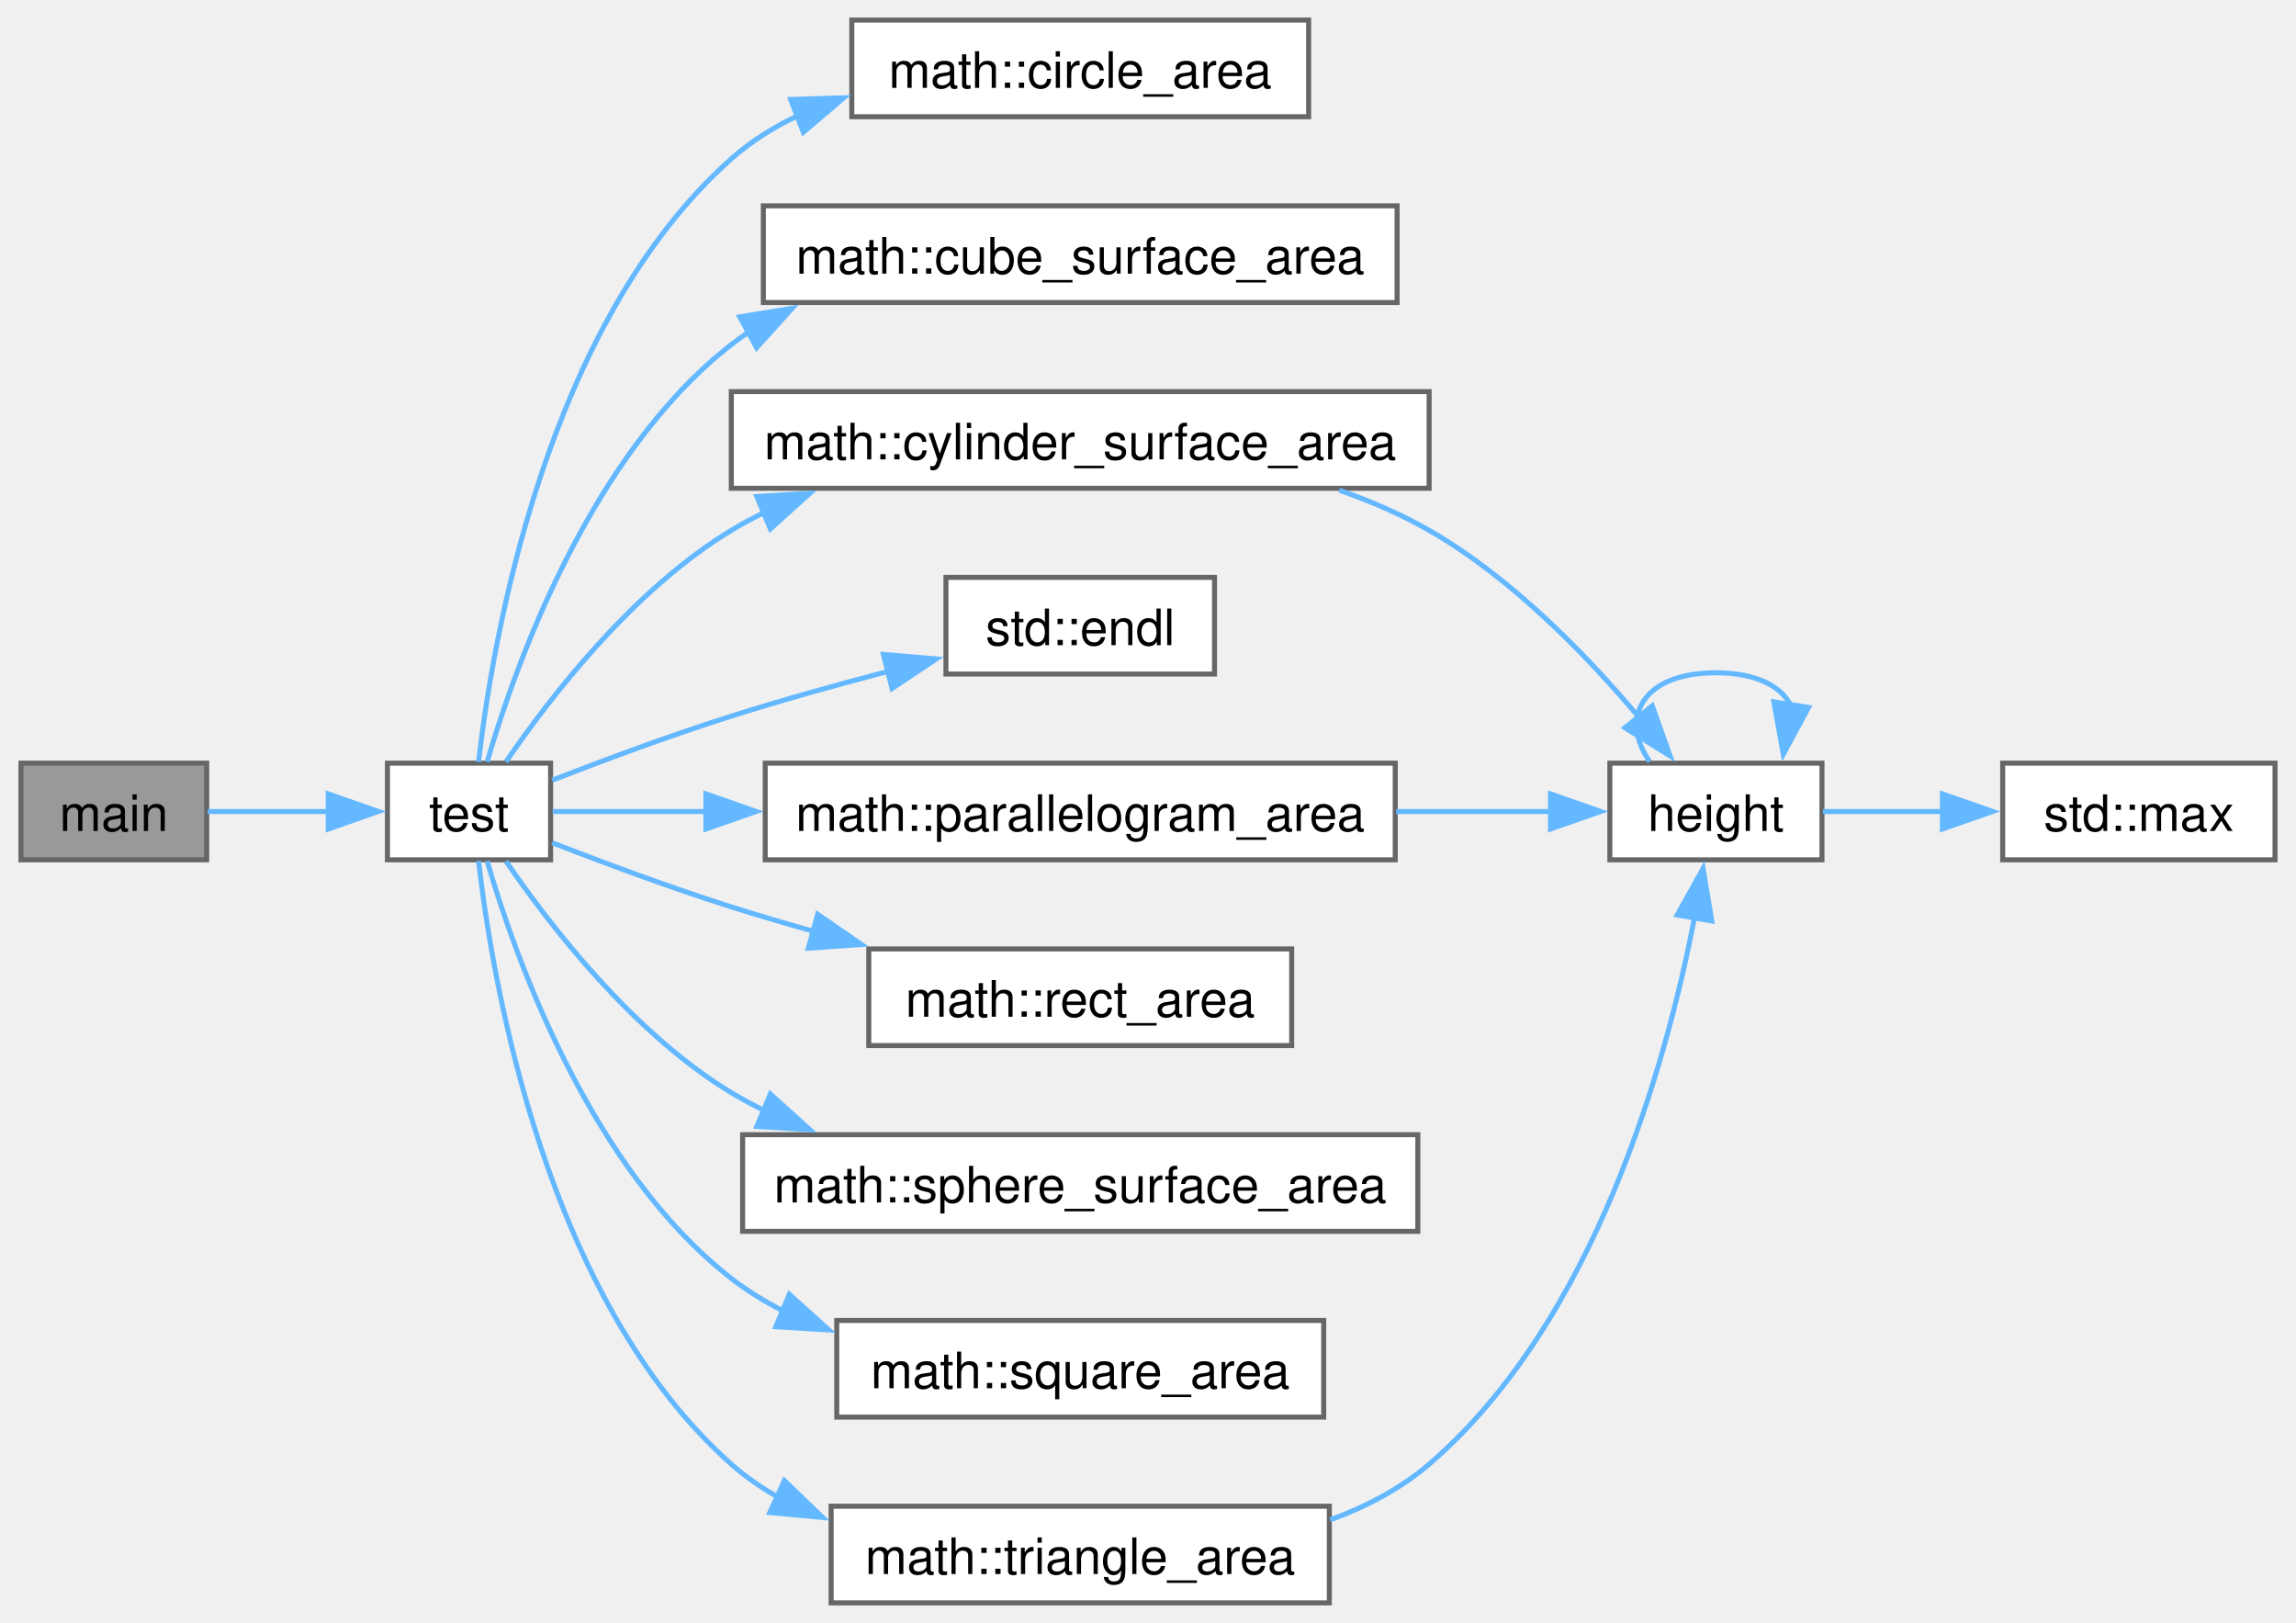
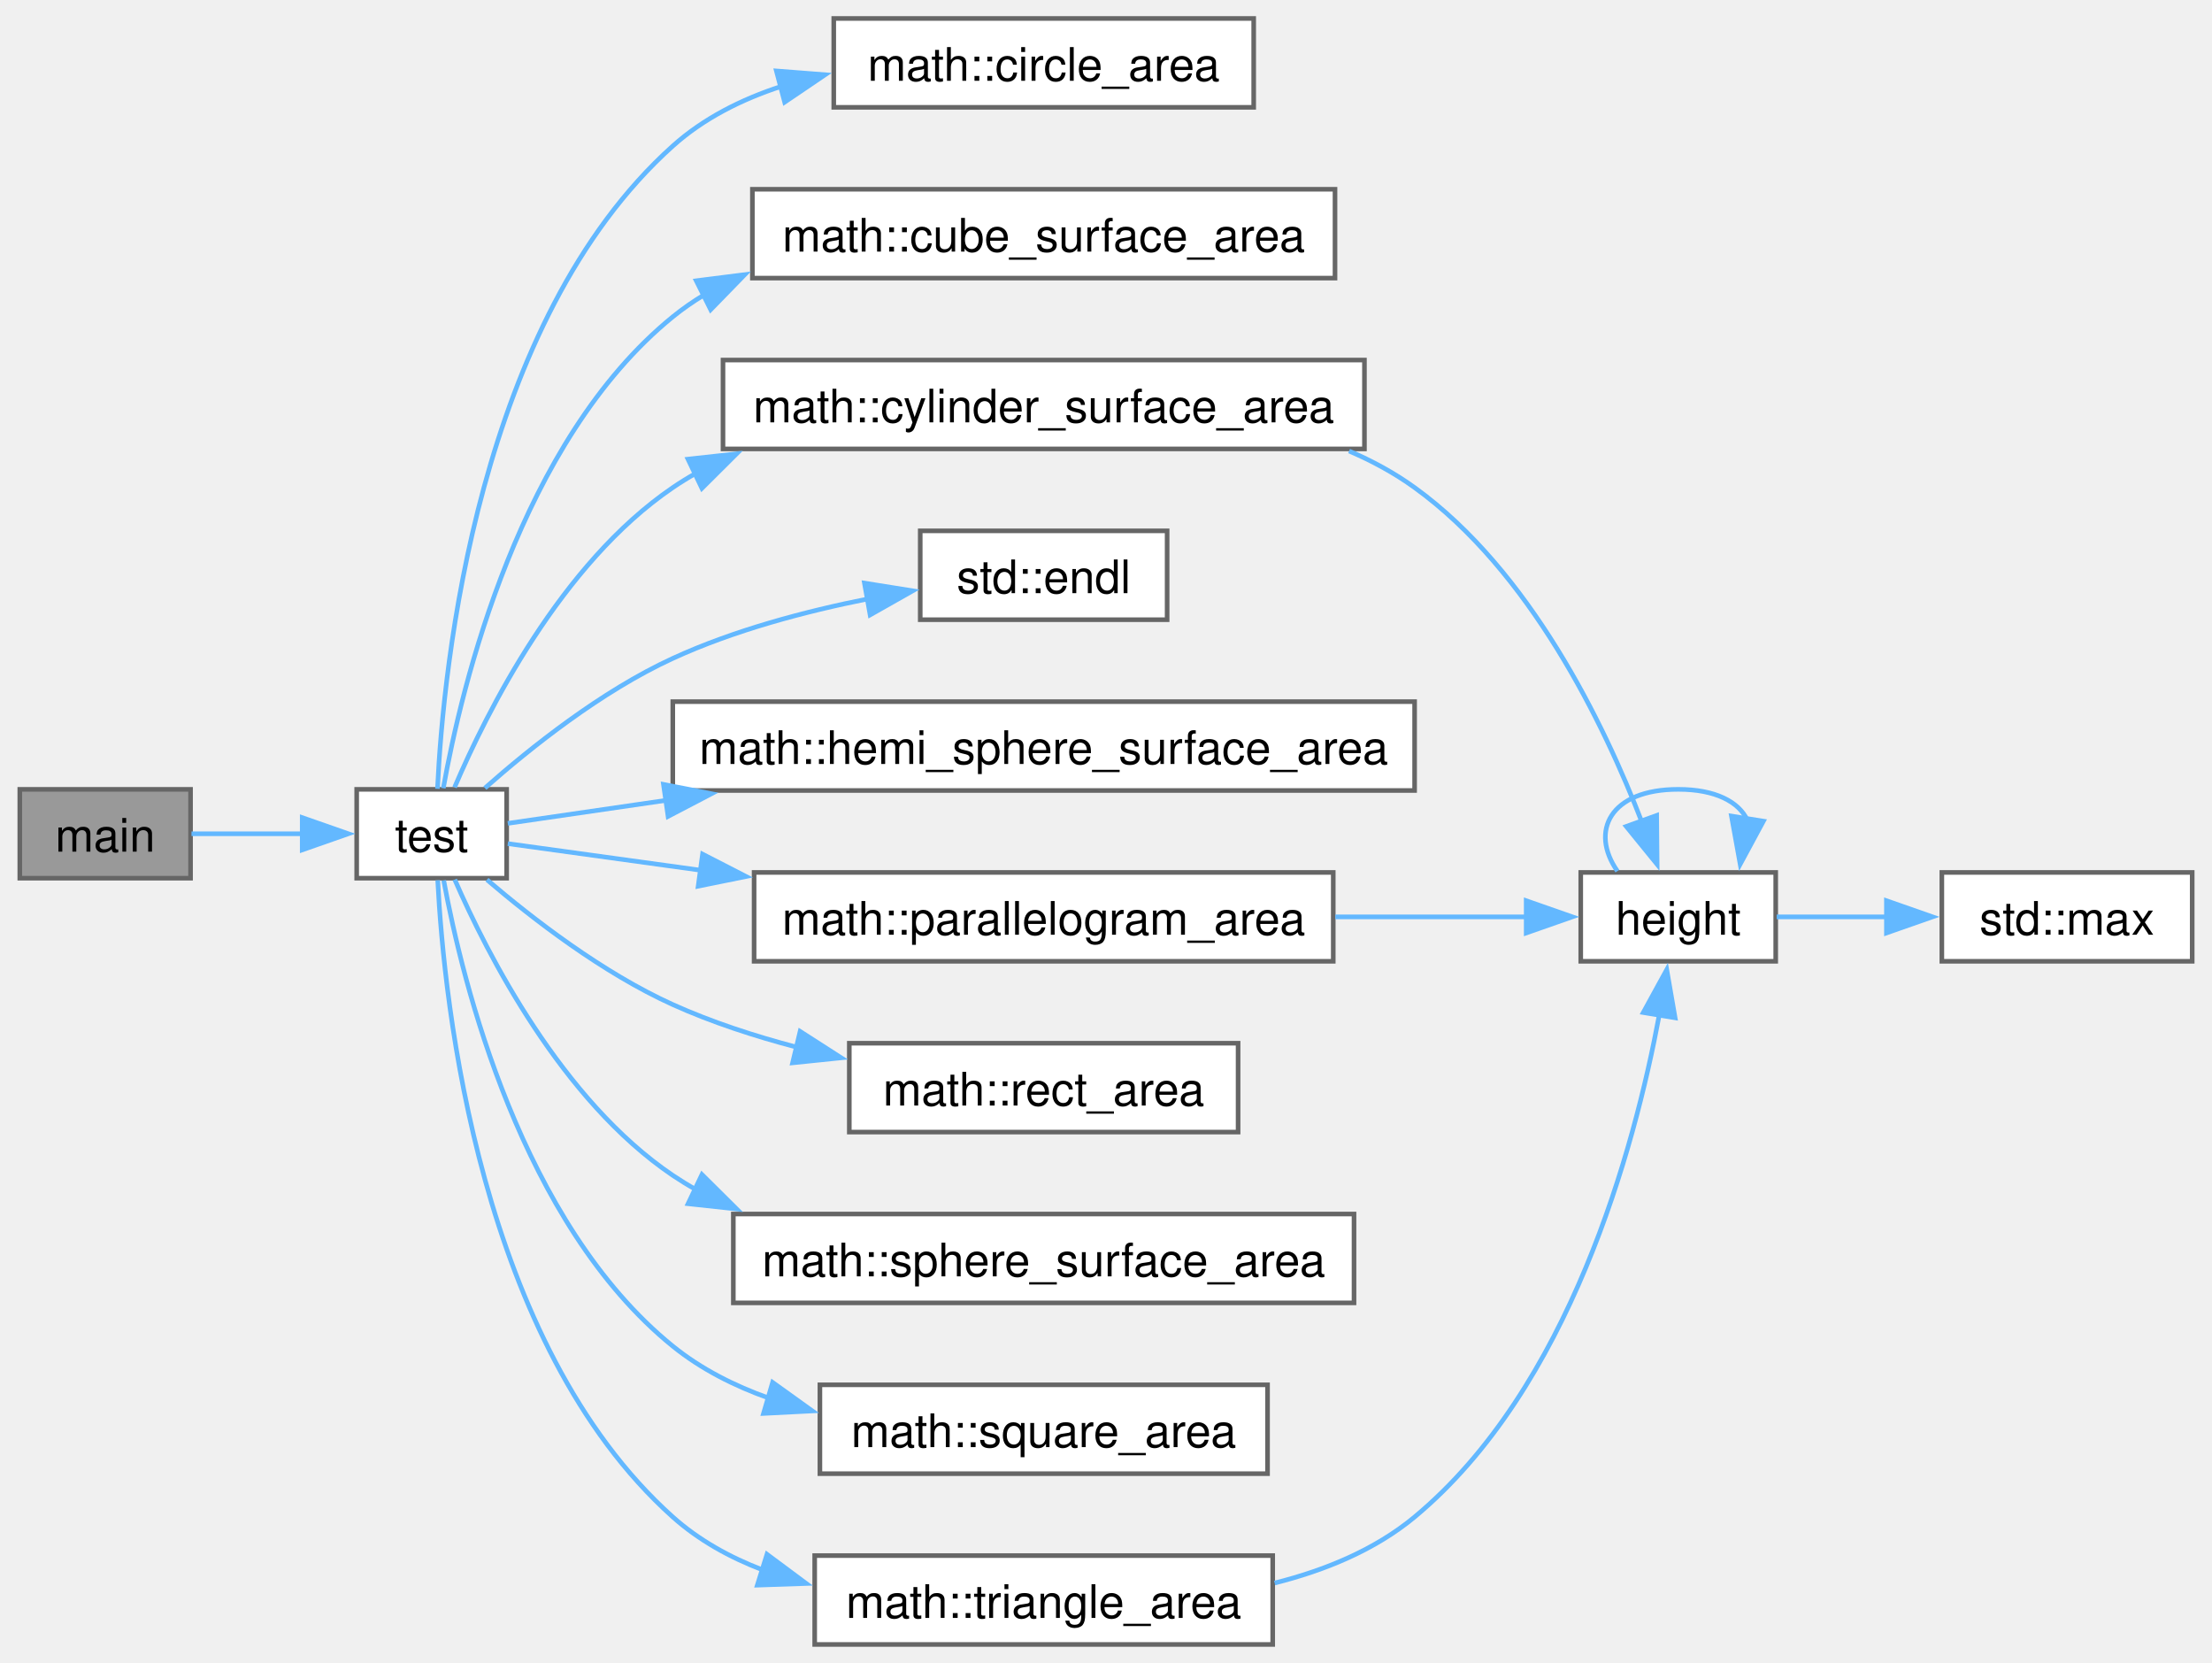
- <svg xmlns="http://www.w3.org/2000/svg" xmlns:xlink="http://www.w3.org/1999/xlink" width="457pt" height="323pt" viewBox="0.00 0.00 457.00 323.25">
-   <g id="graph0" class="graph" transform="scale(1 1) rotate(0) translate(4 319.25)">
+ <svg xmlns="http://www.w3.org/2000/svg" xmlns:xlink="http://www.w3.org/1999/xlink" width="479pt" height="360pt" viewBox="0.00 0.00 478.75 360.25">
+   <g id="graph0" class="graph" transform="scale(1 1) rotate(0) translate(4 356.25)">
    <g id="Node000001" class="node">
      <g id="a_Node000001">
        <a xlink:title="Main function.">
-           <polygon fill="#999999" stroke="#666666" points="37,-167.25 0,-167.25 0,-148 37,-148 37,-167.25" />
-           <text text-anchor="middle" x="18.5" y="-153.75" font-family="Helvetica,sans-Serif" font-size="10.00">main</text>
+           <polygon fill="#999999" stroke="#666666" points="37,-185.25 0,-185.25 0,-166 37,-166 37,-185.25" />
+           <text text-anchor="middle" x="18.5" y="-171.75" font-family="Helvetica,sans-Serif" font-size="10.00">main</text>
        </a>
      </g>
    </g>
    <g id="Node000002" class="node">
      <g id="a_Node000002">
        <a xlink:href="../../dc/d82/area_8cpp.html#aa8dca7b867074164d5f45b0f3851269d" target="_top" xlink:title="Self-test implementations.">
-           <polygon fill="white" stroke="#666666" points="105.5,-167.25 73,-167.25 73,-148 105.5,-148 105.5,-167.25" />
-           <text text-anchor="middle" x="89.25" y="-153.75" font-family="Helvetica,sans-Serif" font-size="10.00">test</text>
+           <polygon fill="white" stroke="#666666" points="105.5,-185.25 73,-185.25 73,-166 105.5,-166 105.5,-185.25" />
+           <text text-anchor="middle" x="89.25" y="-171.75" font-family="Helvetica,sans-Serif" font-size="10.00">test</text>
        </a>
      </g>
    </g>
    <g id="edge1_Node000001_Node000002" class="edge">
      <g id="a_edge1_Node000001_Node000002">
        <a xlink:title=" ">
-           <path fill="none" stroke="#63b8ff" d="M37.2,-157.62C44.58,-157.62 53.31,-157.62 61.45,-157.62" />
-           <polygon fill="#63b8ff" stroke="#63b8ff" points="61.2,-161.13 71.2,-157.63 61.2,-154.13 61.2,-161.13" />
+           <path fill="none" stroke="#63b8ff" d="M37.2,-175.62C44.58,-175.62 53.31,-175.62 61.45,-175.62" />
+           <polygon fill="#63b8ff" stroke="#63b8ff" points="61.2,-179.13 71.2,-175.63 61.2,-172.13 61.2,-179.13" />
        </a>
      </g>
    </g>
    <g id="Node000003" class="node">
      <g id="a_Node000003">
        <a xlink:href="../../dd/d47/namespacemath.html#a40e36c67da78d2131408c57ee091ad75" target="_top" xlink:title="area of a circle (pi">
-           <polygon fill="white" stroke="#666666" points="256.5,-315.25 165.5,-315.25 165.5,-296 256.5,-296 256.5,-315.25" />
-           <text text-anchor="middle" x="211" y="-301.75" font-family="Helvetica,sans-Serif" font-size="10.00">math::circle_area</text>
+           <polygon fill="white" stroke="#666666" points="267.38,-352.25 176.38,-352.25 176.38,-333 267.38,-333 267.38,-352.25" />
+           <text text-anchor="middle" x="221.88" y="-338.75" font-family="Helvetica,sans-Serif" font-size="10.00">math::circle_area</text>
        </a>
      </g>
    </g>
    <g id="edge2_Node000002_Node000003" class="edge">
      <g id="a_edge2_Node000002_Node000003">
        <a xlink:title=" ">
-           <path fill="none" stroke="#63b8ff" d="M91.15,-167.47C93.92,-191.72 104.49,-254.76 141.5,-287.62 145.49,-291.16 150.08,-294.02 154.98,-296.32" />
-           <polygon fill="#63b8ff" stroke="#63b8ff" points="153.32,-299.44 163.91,-299.77 155.84,-292.91 153.32,-299.44" />
+           <path fill="none" stroke="#63b8ff" d="M90.51,-185.37C91.78,-212.01 99.15,-286.63 141.5,-324.62 148.16,-330.6 156.37,-334.72 164.97,-337.53" />
+           <polygon fill="#63b8ff" stroke="#63b8ff" points="163.95,-340.88 174.51,-340.06 165.74,-334.12 163.95,-340.88" />
        </a>
      </g>
    </g>
    <g id="Node000004" class="node">
      <g id="a_Node000004">
        <a xlink:href="../../dd/d47/namespacemath.html#abc46c784a297fc1d2eb8b33a327fba4c" target="_top" xlink:title="surface area of a cube ( 6 * (l">
-           <polygon fill="white" stroke="#666666" points="274.12,-278.25 147.88,-278.25 147.88,-259 274.12,-259 274.12,-278.25" />
-           <text text-anchor="middle" x="211" y="-264.75" font-family="Helvetica,sans-Serif" font-size="10.00">math::cube_surface_area</text>
+           <polygon fill="white" stroke="#666666" points="285,-315.25 158.75,-315.25 158.75,-296 285,-296 285,-315.25" />
+           <text text-anchor="middle" x="221.88" y="-301.75" font-family="Helvetica,sans-Serif" font-size="10.00">math::cube_surface_area</text>
        </a>
      </g>
    </g>
    <g id="edge3_Node000002_Node000004" class="edge">
      <g id="a_edge3_Node000002_Node000004">
        <a xlink:title=" ">
-           <path fill="none" stroke="#63b8ff" d="M92.85,-167.48C98.4,-186.57 113.29,-228.64 141.5,-250.62 142.65,-251.52 143.83,-252.37 145.05,-253.17" />
-           <polygon fill="#63b8ff" stroke="#63b8ff" points="143.18,-256.14 153.64,-257.85 146.53,-249.99 143.18,-256.14" />
+           <path fill="none" stroke="#63b8ff" d="M91.77,-185.49C95.7,-207.47 108.31,-260.66 141.5,-287.62 143.63,-289.35 145.89,-290.92 148.25,-292.35" />
+           <polygon fill="#63b8ff" stroke="#63b8ff" points="146.59,-295.43 157.1,-296.76 149.71,-289.17 146.59,-295.43" />
        </a>
      </g>
    </g>
    <g id="Node000005" class="node">
      <g id="a_Node000005">
        <a xlink:href="../../dd/d47/namespacemath.html#ac5803413618fcfb922cb32c6db0fc864" target="_top" xlink:title="surface area of a cylinder (2 * pi * r * h + 2 * pi * r^2)">
-           <polygon fill="white" stroke="#666666" points="280.5,-241.25 141.5,-241.25 141.5,-222 280.5,-222 280.5,-241.25" />
-           <text text-anchor="middle" x="211" y="-227.75" font-family="Helvetica,sans-Serif" font-size="10.00">math::cylinder_surface_area</text>
+           <polygon fill="white" stroke="#666666" points="291.38,-278.25 152.38,-278.25 152.38,-259 291.38,-259 291.38,-278.25" />
+           <text text-anchor="middle" x="221.88" y="-264.75" font-family="Helvetica,sans-Serif" font-size="10.00">math::cylinder_surface_area</text>
        </a>
      </g>
    </g>
    <g id="edge4_Node000002_Node000005" class="edge">
      <g id="a_edge4_Node000002_Node000005">
        <a xlink:title=" ">
-           <path fill="none" stroke="#63b8ff" d="M96.61,-167.53C105.25,-180.16 121.87,-201.77 141.5,-213.62 143.64,-214.92 145.87,-216.12 148.16,-217.23" />
-           <polygon fill="#63b8ff" stroke="#63b8ff" points="146.57,-220.36 157.15,-221 149.28,-213.9 146.57,-220.36" />
+           <path fill="none" stroke="#63b8ff" d="M94.21,-185.68C101.18,-202.01 117.24,-234.13 141.5,-250.62 143.11,-251.72 144.77,-252.74 146.48,-253.71" />
+           <polygon fill="#63b8ff" stroke="#63b8ff" points="144.79,-256.78 155.32,-257.94 147.81,-250.47 144.79,-256.78" />
        </a>
      </g>
    </g>
    <g id="Node000008" class="node">
      <g id="a_Node000008">
        <a target="_blank" xlink:href="http://en.cppreference.com/w/cpp/io/manip/endl.html#" xlink:title=" ">
-           <polygon fill="white" stroke="#666666" points="237.75,-204.25 184.25,-204.25 184.25,-185 237.75,-185 237.75,-204.25" />
-           <text text-anchor="middle" x="211" y="-190.75" font-family="Helvetica,sans-Serif" font-size="10.00">std::endl</text>
+           <polygon fill="white" stroke="#666666" points="248.62,-241.25 195.12,-241.25 195.12,-222 248.62,-222 248.62,-241.25" />
+           <text text-anchor="middle" x="221.88" y="-227.75" font-family="Helvetica,sans-Serif" font-size="10.00">std::endl</text>
        </a>
      </g>
    </g>
    <g id="edge8_Node000002_Node000008" class="edge">
      <g id="a_edge8_Node000002_Node000008">
        <a xlink:title=" ">
-           <path fill="none" stroke="#63b8ff" d="M105.81,-163.85C115.9,-167.77 129.37,-172.79 141.5,-176.62 151.55,-179.8 162.55,-182.87 172.74,-185.54" />
-           <polygon fill="#63b8ff" stroke="#63b8ff" points="171.78,-188.91 182.34,-188.01 173.52,-182.13 171.78,-188.91" />
+           <path fill="none" stroke="#63b8ff" d="M100.79,-185.53C110.6,-194.2 126,-206.51 141.5,-213.62 154.74,-219.71 170.2,-223.81 183.93,-226.54" />
+           <polygon fill="#63b8ff" stroke="#63b8ff" points="183.03,-229.93 193.49,-228.26 184.26,-223.04 183.03,-229.93" />
        </a>
      </g>
    </g>
    <g id="Node000009" class="node">
      <g id="a_Node000009">
-         <a xlink:href="../../dd/d47/namespacemath.html#a5de184925e68658f15415dd53954df4f" target="_top" xlink:title="area of a parallelogram (b * h)">
-           <polygon fill="white" stroke="#666666" points="273.75,-167.25 148.25,-167.25 148.25,-148 273.75,-148 273.75,-167.25" />
-           <text text-anchor="middle" x="211" y="-153.75" font-family="Helvetica,sans-Serif" font-size="10.00">math::parallelogram_area</text>
+         <a xlink:href="../../dd/d47/namespacemath.html#a3277e65a8f380e7632791975bfba0efb" target="_top" xlink:title="surface area of a hemi-sphere ( 3 * pi * r^2)">
+           <polygon fill="white" stroke="#666666" points="302.25,-204.25 141.5,-204.25 141.5,-185 302.25,-185 302.25,-204.25" />
+           <text text-anchor="middle" x="221.88" y="-190.75" font-family="Helvetica,sans-Serif" font-size="10.00">math::hemi_sphere_surface_area</text>
        </a>
      </g>
    </g>
    <g id="edge9_Node000002_Node000009" class="edge">
      <g id="a_edge9_Node000002_Node000009">
        <a xlink:title=" ">
-           <path fill="none" stroke="#63b8ff" d="M105.91,-157.62C114.22,-157.62 125.1,-157.62 136.69,-157.62" />
-           <polygon fill="#63b8ff" stroke="#63b8ff" points="136.44,-161.13 146.44,-157.63 136.44,-154.13 136.44,-161.13" />
+           <path fill="none" stroke="#63b8ff" d="M105.75,-177.88C114.83,-179.2 127.07,-180.98 140.19,-182.89" />
+           <polygon fill="#63b8ff" stroke="#63b8ff" points="139.48,-186.32 149.88,-184.3 140.48,-179.39 139.48,-186.32" />
        </a>
      </g>
    </g>
    <g id="Node000010" class="node">
      <g id="a_Node000010">
-         <a xlink:href="../../dd/d47/namespacemath.html#ab31d141f7c5b551746b1eee0eb4dedca" target="_top" xlink:title="area of a rectangle (l * w)">
-           <polygon fill="white" stroke="#666666" points="253.12,-130.25 168.88,-130.25 168.88,-111 253.12,-111 253.12,-130.25" />
-           <text text-anchor="middle" x="211" y="-116.75" font-family="Helvetica,sans-Serif" font-size="10.00">math::rect_area</text>
-         </a>
-       </g>
-     </g>
-     <g id="edge11_Node000002_Node000010" class="edge">
-       <g id="a_edge11_Node000002_Node000010">
-         <a xlink:title=" ">
-           <path fill="none" stroke="#63b8ff" d="M105.81,-151.4C115.9,-147.48 129.37,-142.46 141.5,-138.62 146.86,-136.93 152.49,-135.27 158.12,-133.68" />
-           <polygon fill="#63b8ff" stroke="#63b8ff" points="158.7,-137.15 167.42,-131.13 156.85,-130.4 158.7,-137.15" />
+         <a xlink:href="../../dd/d47/namespacemath.html#a5de184925e68658f15415dd53954df4f" target="_top" xlink:title="area of a parallelogram (b * h)">
+           <polygon fill="white" stroke="#666666" points="284.62,-167.25 159.12,-167.25 159.12,-148 284.62,-148 284.62,-167.25" />
+           <text text-anchor="middle" x="221.88" y="-153.75" font-family="Helvetica,sans-Serif" font-size="10.00">math::parallelogram_area</text>
+         </a>
+       </g>
+     </g>
+     <g id="edge10_Node000002_Node000010" class="edge">
+       <g id="a_edge10_Node000002_Node000010">
+         <a xlink:title=" ">
+           <path fill="none" stroke="#63b8ff" d="M105.75,-173.49C116.56,-172 131.87,-169.89 147.8,-167.69" />
+           <polygon fill="#63b8ff" stroke="#63b8ff" points="147.95,-171.21 157.38,-166.37 147,-164.27 147.95,-171.21" />
        </a>
      </g>
    </g>
    <g id="Node000011" class="node">
      <g id="a_Node000011">
-         <a xlink:href="../../dd/d47/namespacemath.html#ab7f29862d30df351c317eedd60a0c656" target="_top" xlink:title="surface area of a sphere ( 4 * pi * r^2)">
-           <polygon fill="white" stroke="#666666" points="278.25,-93.25 143.75,-93.25 143.75,-74 278.25,-74 278.25,-93.25" />
-           <text text-anchor="middle" x="211" y="-79.75" font-family="Helvetica,sans-Serif" font-size="10.00">math::sphere_surface_area</text>
+         <a xlink:href="../../dd/d47/namespacemath.html#ab31d141f7c5b551746b1eee0eb4dedca" target="_top" xlink:title="area of a rectangle (l * w)">
+           <polygon fill="white" stroke="#666666" points="264,-130.25 179.75,-130.25 179.75,-111 264,-111 264,-130.25" />
+           <text text-anchor="middle" x="221.88" y="-116.75" font-family="Helvetica,sans-Serif" font-size="10.00">math::rect_area</text>
        </a>
      </g>
    </g>
    <g id="edge12_Node000002_Node000011" class="edge">
      <g id="a_edge12_Node000002_Node000011">
        <a xlink:title=" ">
-           <path fill="none" stroke="#63b8ff" d="M96.61,-147.72C105.25,-135.09 121.87,-113.48 141.5,-101.62 143.64,-100.33 145.87,-99.13 148.16,-98.02" />
-           <polygon fill="#63b8ff" stroke="#63b8ff" points="149.28,-101.35 157.15,-94.25 146.57,-94.89 149.28,-101.35" />
+           <path fill="none" stroke="#63b8ff" d="M101.23,-165.67C111.08,-157.25 126.3,-145.49 141.5,-138.62 149.92,-134.82 159.22,-131.79 168.4,-129.38" />
+           <polygon fill="#63b8ff" stroke="#63b8ff" points="169.09,-132.81 178,-127.09 167.46,-126 169.09,-132.81" />
        </a>
      </g>
    </g>
    <g id="Node000012" class="node">
      <g id="a_Node000012">
-         <a xlink:href="../../dd/d47/namespacemath.html#a971ce57e368f2f631cf1f4ff3f864049" target="_top" xlink:title="area of a square (l * l)">
-           <polygon fill="white" stroke="#666666" points="259.5,-56.25 162.5,-56.25 162.5,-37 259.5,-37 259.5,-56.25" />
-           <text text-anchor="middle" x="211" y="-42.75" font-family="Helvetica,sans-Serif" font-size="10.00">math::square_area</text>
+         <a xlink:href="../../dd/d47/namespacemath.html#ab7f29862d30df351c317eedd60a0c656" target="_top" xlink:title="surface area of a sphere ( 4 * pi * r^2)">
+           <polygon fill="white" stroke="#666666" points="289.12,-93.25 154.62,-93.25 154.62,-74 289.12,-74 289.12,-93.25" />
+           <text text-anchor="middle" x="221.88" y="-79.75" font-family="Helvetica,sans-Serif" font-size="10.00">math::sphere_surface_area</text>
        </a>
      </g>
    </g>
    <g id="edge13_Node000002_Node000012" class="edge">
      <g id="a_edge13_Node000002_Node000012">
        <a xlink:title=" ">
-           <path fill="none" stroke="#63b8ff" d="M92.85,-147.77C98.4,-128.68 113.29,-86.61 141.5,-64.62 144.65,-62.17 148.1,-60.05 151.73,-58.21" />
-           <polygon fill="#63b8ff" stroke="#63b8ff" points="153.06,-61.45 160.93,-54.36 150.35,-55 153.06,-61.45" />
+           <path fill="none" stroke="#63b8ff" d="M94.25,-165.7C101.27,-149.59 117.41,-117.89 141.5,-101.62 143.11,-100.54 144.78,-99.51 146.49,-98.55" />
+           <polygon fill="#63b8ff" stroke="#63b8ff" points="147.82,-101.8 155.34,-94.34 144.81,-95.48 147.82,-101.8" />
        </a>
      </g>
    </g>
    <g id="Node000013" class="node">
      <g id="a_Node000013">
-         <a xlink:href="../../dd/d47/namespacemath.html#ab3b920cc56442abd92279ba23b50f4dc" target="_top" xlink:title="area of a triangle (b * h / 2)">
-           <polygon fill="white" stroke="#666666" points="260.62,-19.25 161.38,-19.25 161.38,0 260.62,0 260.62,-19.25" />
-           <text text-anchor="middle" x="211" y="-5.75" font-family="Helvetica,sans-Serif" font-size="10.00">math::triangle_area</text>
+         <a xlink:href="../../dd/d47/namespacemath.html#a971ce57e368f2f631cf1f4ff3f864049" target="_top" xlink:title="area of a square (l * l)">
+           <polygon fill="white" stroke="#666666" points="270.38,-56.25 173.38,-56.25 173.38,-37 270.38,-37 270.38,-56.25" />
+           <text text-anchor="middle" x="221.88" y="-42.75" font-family="Helvetica,sans-Serif" font-size="10.00">math::square_area</text>
        </a>
      </g>
    </g>
    <g id="edge14_Node000002_Node000013" class="edge">
      <g id="a_edge14_Node000002_Node000013">
        <a xlink:title=" ">
-           <path fill="none" stroke="#63b8ff" d="M91.15,-147.78C93.92,-123.53 104.49,-60.49 141.5,-27.62 144.3,-25.13 147.41,-22.98 150.71,-21.12" />
-           <polygon fill="#63b8ff" stroke="#63b8ff" points="152.07,-24.35 159.7,-17.01 149.15,-17.99 152.07,-24.35" />
+           <path fill="none" stroke="#63b8ff" d="M91.86,-165.52C95.91,-143.53 108.67,-91.21 141.5,-64.62 147.62,-59.67 154.84,-56.02 162.39,-53.34" />
+           <polygon fill="#63b8ff" stroke="#63b8ff" points="163.13,-56.77 171.74,-50.59 161.16,-50.05 163.13,-56.77" />
+         </a>
+       </g>
+     </g>
+     <g id="Node000014" class="node">
+       <g id="a_Node000014">
+         <a xlink:href="../../dd/d47/namespacemath.html#ab3b920cc56442abd92279ba23b50f4dc" target="_top" xlink:title="area of a triangle (b * h / 2)">
+           <polygon fill="white" stroke="#666666" points="271.5,-19.25 172.25,-19.25 172.25,0 271.5,0 271.5,-19.25" />
+           <text text-anchor="middle" x="221.88" y="-5.75" font-family="Helvetica,sans-Serif" font-size="10.00">math::triangle_area</text>
+         </a>
+       </g>
+     </g>
+     <g id="edge15_Node000002_Node000014" class="edge">
+       <g id="a_edge15_Node000002_Node000014">
+         <a xlink:title=" ">
+           <path fill="none" stroke="#63b8ff" d="M90.56,-165.56C91.94,-138.76 99.57,-65.17 141.5,-27.62 147.09,-22.62 153.78,-18.91 160.87,-16.19" />
+           <polygon fill="#63b8ff" stroke="#63b8ff" points="161.91,-19.53 170.41,-13.21 159.82,-12.85 161.91,-19.53" />
        </a>
      </g>
    </g>
    <g id="Node000006" class="node">
      <g id="a_Node000006">
        <a xlink:href="../../d8/dee/avltree_8cpp.html#ae4a66d8b0c2b0d626aea45977e358c83" target="_top" xlink:title=" ">
-           <polygon fill="white" stroke="#666666" points="358.75,-167.25 316.5,-167.25 316.5,-148 358.75,-148 358.75,-167.25" />
-           <text text-anchor="middle" x="337.62" y="-153.75" font-family="Helvetica,sans-Serif" font-size="10.00">height</text>
+           <polygon fill="white" stroke="#666666" points="380.5,-167.25 338.25,-167.25 338.25,-148 380.5,-148 380.5,-167.25" />
+           <text text-anchor="middle" x="359.38" y="-153.75" font-family="Helvetica,sans-Serif" font-size="10.00">height</text>
        </a>
      </g>
    </g>
    <g id="edge5_Node000005_Node000006" class="edge">
      <g id="a_edge5_Node000005_Node000006">
        <a xlink:title=" ">
-           <path fill="none" stroke="#63b8ff" d="M262.6,-221.61C268.83,-219.44 274.95,-216.81 280.5,-213.62 297.06,-204.13 312.14,-188.49 322.49,-176.15" />
-           <polygon fill="#63b8ff" stroke="#63b8ff" points="324.95,-178.68 328.49,-168.69 319.49,-174.3 324.95,-178.68" />
+           <path fill="none" stroke="#63b8ff" d="M288.05,-258.54C293.09,-256.38 297.9,-253.77 302.25,-250.62 327.28,-232.55 343.24,-199.57 351.51,-178.13" />
+           <polygon fill="#63b8ff" stroke="#63b8ff" points="354.7,-179.6 354.8,-169 348.11,-177.22 354.7,-179.6" />
        </a>
      </g>
    </g>
    <g id="edge6_Node000006_Node000006" class="edge">
      <g id="a_edge6_Node000006_Node000006">
        <a xlink:title=" ">
-           <path fill="none" stroke="#63b8ff" d="M324.44,-167.54C318.42,-176.15 322.82,-185.25 337.62,-185.25 345.72,-185.25 350.71,-182.53 352.58,-178.65" />
-           <polygon fill="#63b8ff" stroke="#63b8ff" points="356.08,-178.36 351.05,-169.03 349.16,-179.46 356.08,-178.36" />
+           <path fill="none" stroke="#63b8ff" d="M346.19,-167.54C340.17,-176.15 344.57,-185.25 359.38,-185.25 367.47,-185.25 372.46,-182.53 374.33,-178.65" />
+           <polygon fill="#63b8ff" stroke="#63b8ff" points="377.83,-178.36 372.8,-169.03 370.91,-179.46 377.83,-178.36" />
        </a>
      </g>
    </g>
    <g id="Node000007" class="node">
      <g id="a_Node000007">
        <a target="_blank" xlink:href="http://en.cppreference.com/w/cpp/algorithm/max.html#" xlink:title=" ">
-           <polygon fill="white" stroke="#666666" points="449,-167.25 394.75,-167.25 394.75,-148 449,-148 449,-167.25" />
-           <text text-anchor="middle" x="421.88" y="-153.75" font-family="Helvetica,sans-Serif" font-size="10.00">std::max</text>
+           <polygon fill="white" stroke="#666666" points="470.75,-167.25 416.5,-167.25 416.5,-148 470.75,-148 470.75,-167.25" />
+           <text text-anchor="middle" x="443.62" y="-153.75" font-family="Helvetica,sans-Serif" font-size="10.00">std::max</text>
        </a>
      </g>
    </g>
    <g id="edge7_Node000006_Node000007" class="edge">
      <g id="a_edge7_Node000006_Node000007">
        <a xlink:title=" ">
-           <path fill="none" stroke="#63b8ff" d="M358.96,-157.62C366.2,-157.62 374.61,-157.62 382.85,-157.62" />
-           <polygon fill="#63b8ff" stroke="#63b8ff" points="382.74,-161.13 392.74,-157.63 382.74,-154.13 382.74,-161.13" />
-         </a>
-       </g>
-     </g>
-     <g id="edge10_Node000009_Node000006" class="edge">
-       <g id="a_edge10_Node000009_Node000006">
-         <a xlink:title=" ">
-           <path fill="none" stroke="#63b8ff" d="M273.95,-157.62C284.69,-157.62 295.44,-157.62 304.93,-157.62" />
-           <polygon fill="#63b8ff" stroke="#63b8ff" points="304.67,-161.13 314.67,-157.63 304.67,-154.13 304.67,-161.13" />
-         </a>
-       </g>
-     </g>
-     <g id="edge15_Node000013_Node000006" class="edge">
-       <g id="a_edge15_Node000013_Node000006">
-         <a xlink:title=" ">
-           <path fill="none" stroke="#63b8ff" d="M260.79,-16.53C267.95,-19.15 274.81,-22.74 280.5,-27.62 313.63,-56.1 327.81,-107.69 333.38,-136.57" />
-           <polygon fill="#63b8ff" stroke="#63b8ff" points="329.91,-137.01 335.07,-146.27 336.8,-135.82 329.91,-137.01" />
+           <path fill="none" stroke="#63b8ff" d="M380.71,-157.62C387.95,-157.62 396.36,-157.62 404.6,-157.62" />
+           <polygon fill="#63b8ff" stroke="#63b8ff" points="404.49,-161.13 414.49,-157.63 404.49,-154.13 404.49,-161.13" />
+         </a>
+       </g>
+     </g>
+     <g id="edge11_Node000010_Node000006" class="edge">
+       <g id="a_edge11_Node000010_Node000006">
+         <a xlink:title=" ">
+           <path fill="none" stroke="#63b8ff" d="M285.07,-157.62C299.52,-157.62 314.3,-157.62 326.78,-157.62" />
+           <polygon fill="#63b8ff" stroke="#63b8ff" points="326.43,-161.13 336.43,-157.63 326.43,-154.13 326.43,-161.13" />
+         </a>
+       </g>
+     </g>
+     <g id="edge16_Node000014_Node000006" class="edge">
+       <g id="a_edge16_Node000014_Node000006">
+         <a xlink:title=" ">
+           <path fill="none" stroke="#63b8ff" d="M271.92,-13.31C282.82,-16.05 293.66,-20.49 302.25,-27.62 335.85,-55.54 349.85,-107.34 355.27,-136.41" />
+           <polygon fill="#63b8ff" stroke="#63b8ff" points="351.8,-136.9 356.89,-146.19 358.7,-135.75 351.8,-136.9" />
        </a>
      </g>
    </g>
  </g>
</svg>
